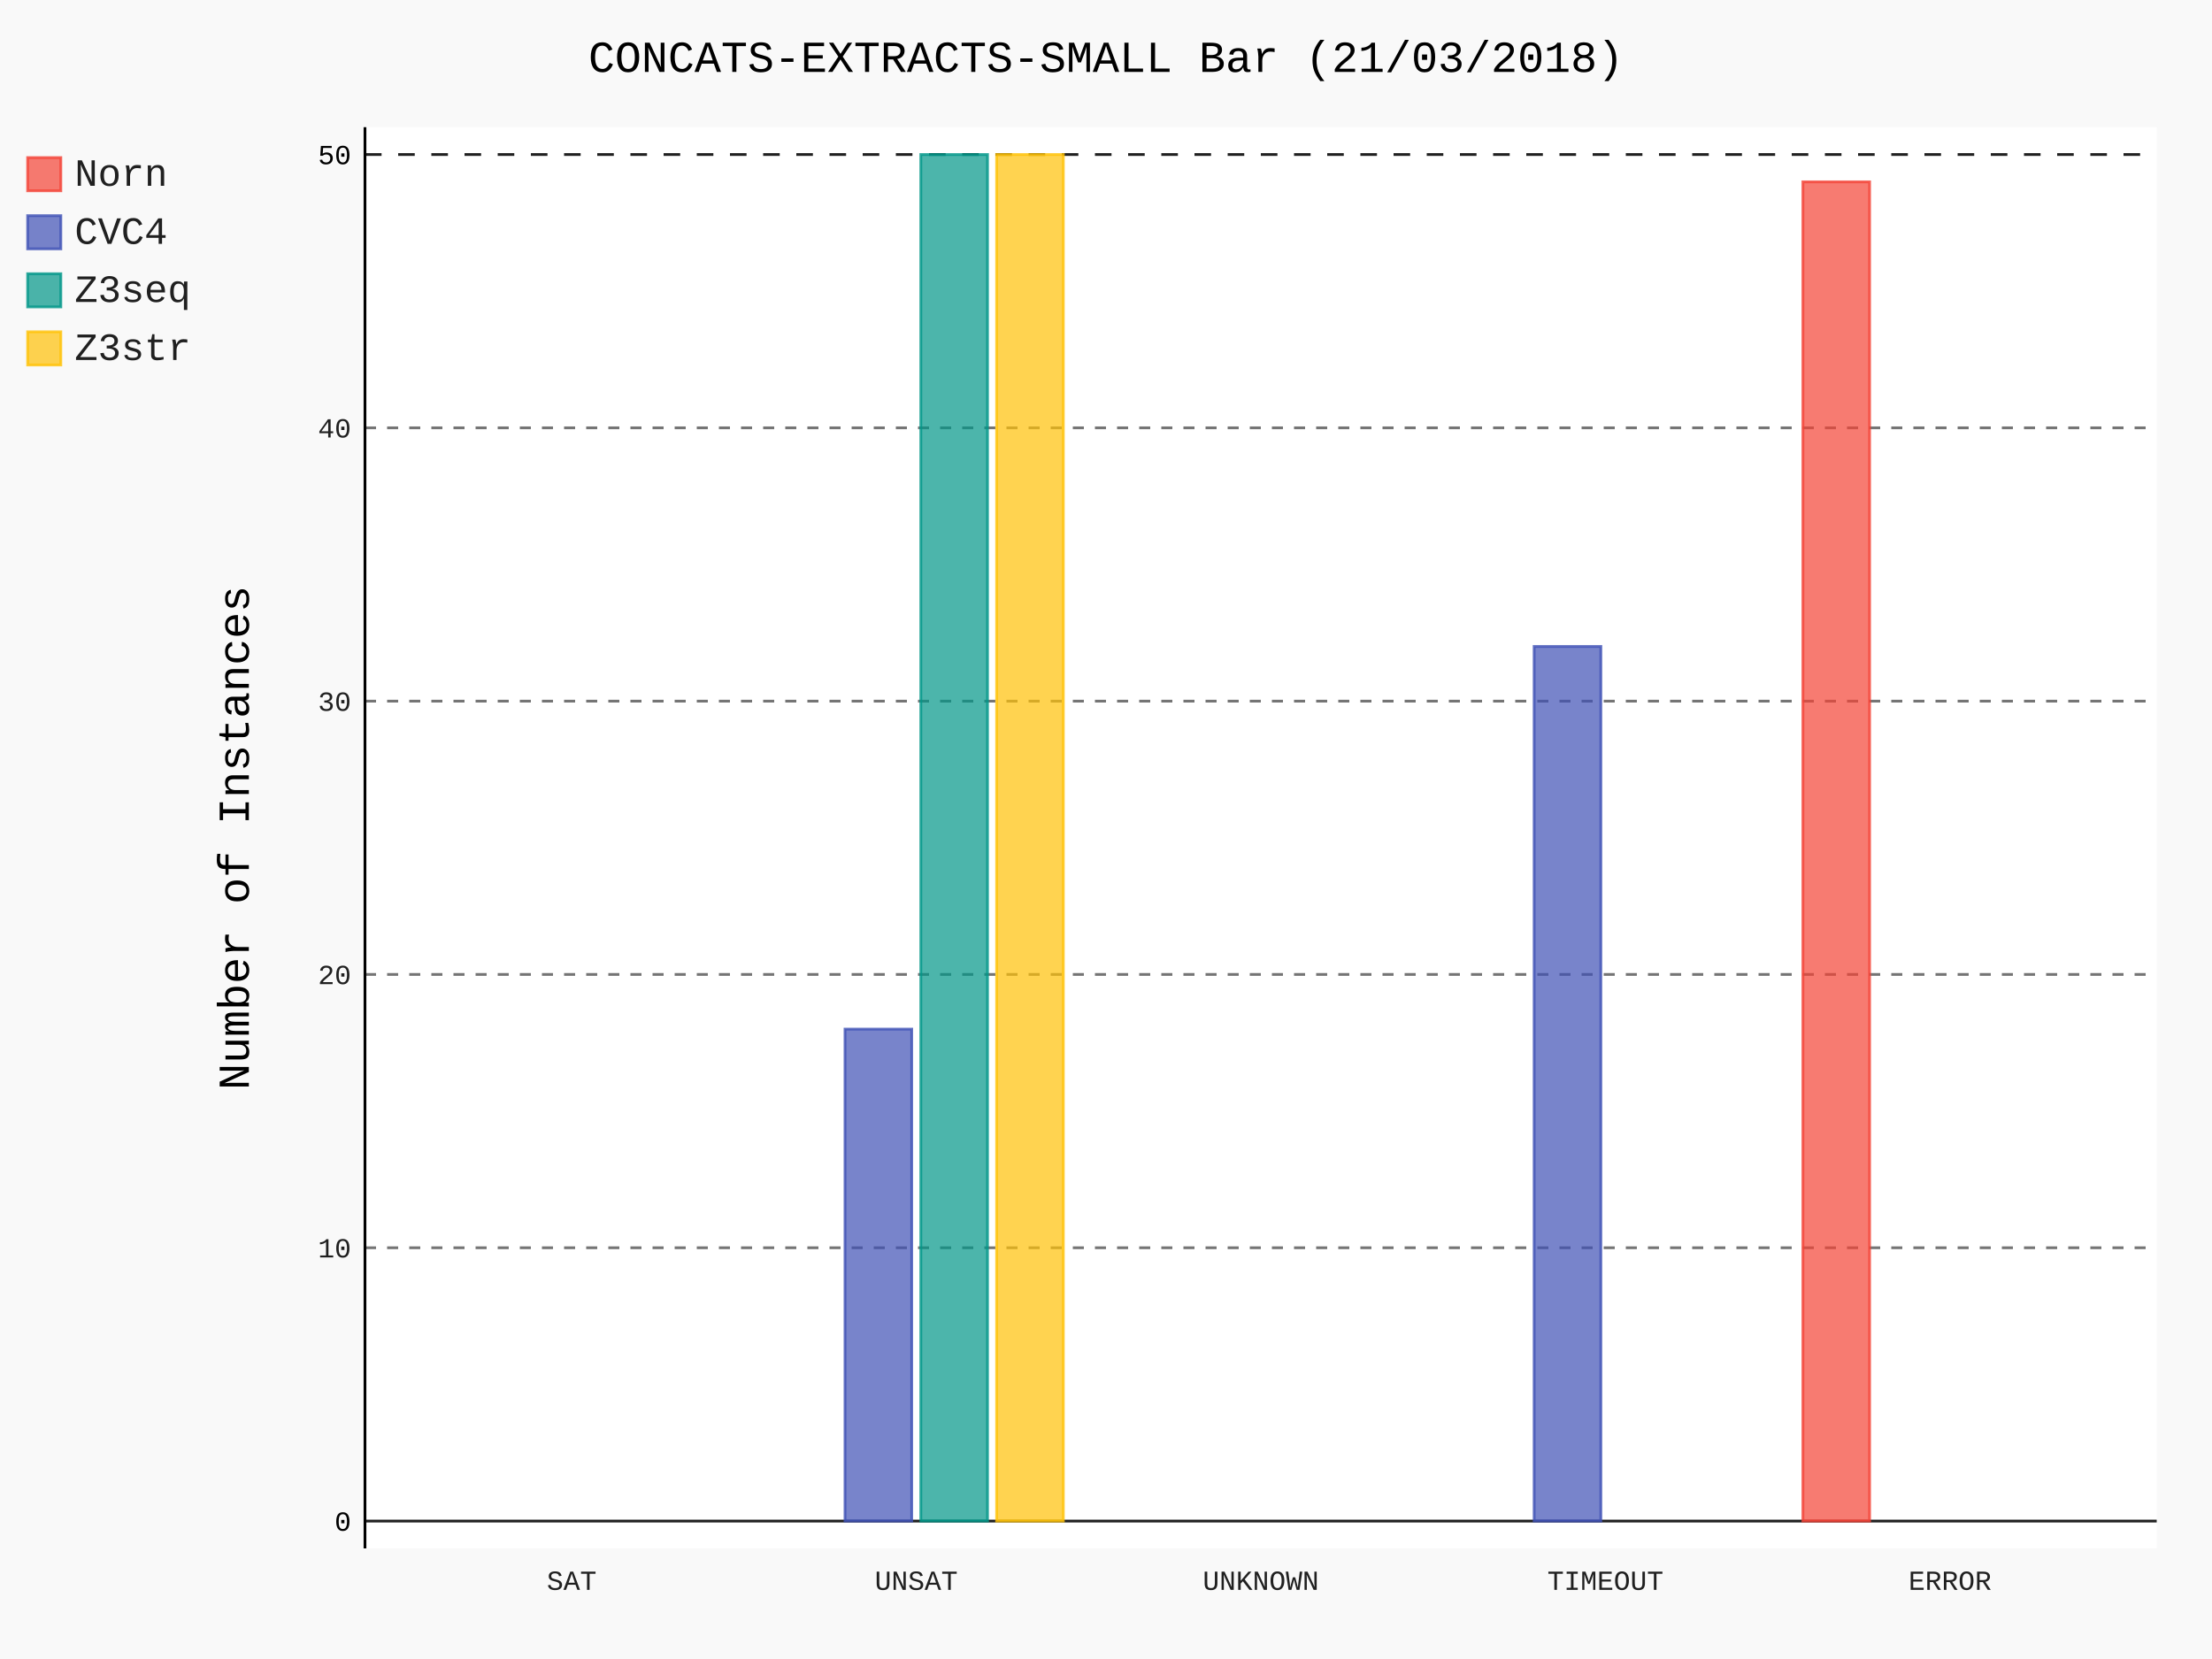
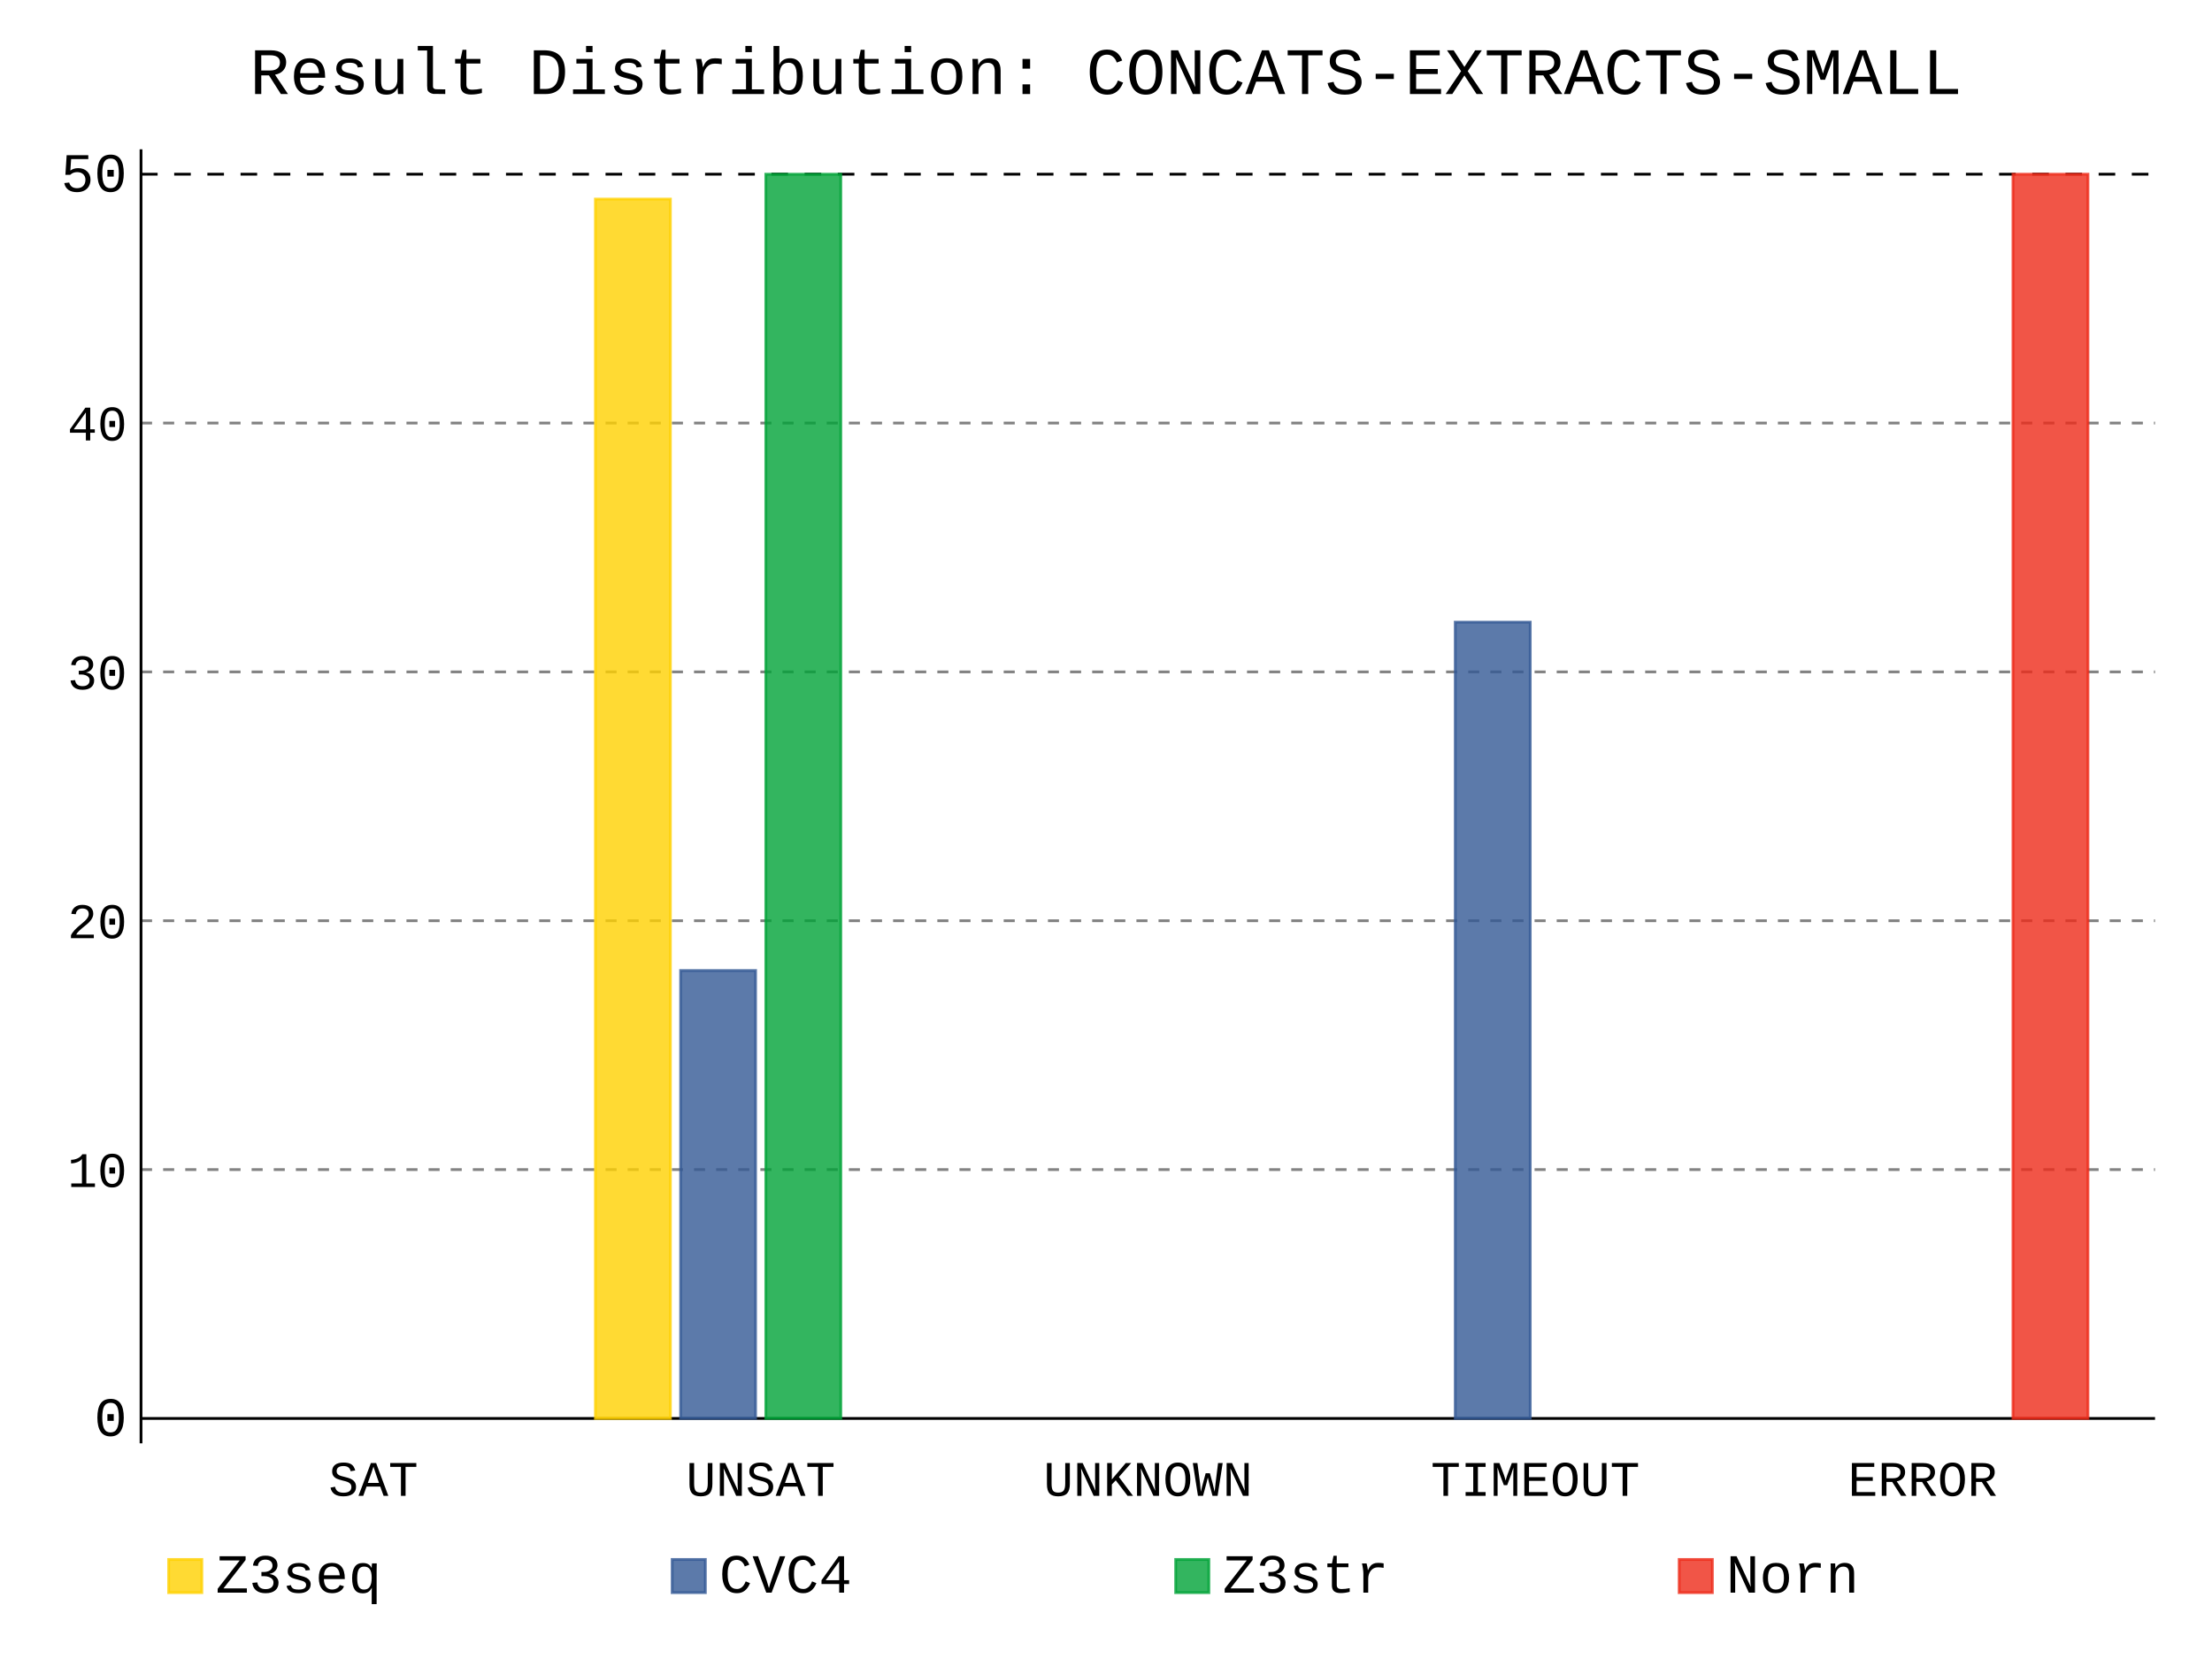
- <svg xmlns="http://www.w3.org/2000/svg" id="chart-5befc2a9-750a-4f47-91a6-264a494c3bf0" class="pygal-chart" viewBox="0 0 800 600">
+ <svg xmlns="http://www.w3.org/2000/svg" id="chart-fa4755a1-4351-4fb2-9a2b-84258cdfd213" class="pygal-chart" viewBox="0 0 800 600">
  <defs>
-     <style type="text/css">#chart-5befc2a9-750a-4f47-91a6-264a494c3bf0{-webkit-user-select:none;-webkit-font-smoothing:antialiased;font-family:Consolas,"Liberation Mono",Menlo,Courier,monospace}#chart-5befc2a9-750a-4f47-91a6-264a494c3bf0 .title{font-family:Consolas,"Liberation Mono",Menlo,Courier,monospace;font-size:16px}#chart-5befc2a9-750a-4f47-91a6-264a494c3bf0 .legends .legend text{font-family:Consolas,"Liberation Mono",Menlo,Courier,monospace;font-size:14px}#chart-5befc2a9-750a-4f47-91a6-264a494c3bf0 .axis text{font-family:Consolas,"Liberation Mono",Menlo,Courier,monospace;font-size:10px}#chart-5befc2a9-750a-4f47-91a6-264a494c3bf0 .axis text.major{font-family:Consolas,"Liberation Mono",Menlo,Courier,monospace;font-size:10px}#chart-5befc2a9-750a-4f47-91a6-264a494c3bf0 .text-overlay text.value{font-family:Consolas,"Liberation Mono",Menlo,Courier,monospace;font-size:16px}#chart-5befc2a9-750a-4f47-91a6-264a494c3bf0 .text-overlay text.label{font-family:Consolas,"Liberation Mono",Menlo,Courier,monospace;font-size:10px}#chart-5befc2a9-750a-4f47-91a6-264a494c3bf0 .tooltip{font-family:Consolas,"Liberation Mono",Menlo,Courier,monospace;font-size:14px}#chart-5befc2a9-750a-4f47-91a6-264a494c3bf0 text.no_data{font-family:Consolas,"Liberation Mono",Menlo,Courier,monospace;font-size:64px}
- #chart-5befc2a9-750a-4f47-91a6-264a494c3bf0{background-color:rgba(249,249,249,1)}#chart-5befc2a9-750a-4f47-91a6-264a494c3bf0 path,#chart-5befc2a9-750a-4f47-91a6-264a494c3bf0 line,#chart-5befc2a9-750a-4f47-91a6-264a494c3bf0 rect,#chart-5befc2a9-750a-4f47-91a6-264a494c3bf0 circle{-webkit-transition:150ms;-moz-transition:150ms;transition:150ms}#chart-5befc2a9-750a-4f47-91a6-264a494c3bf0 .graph &gt; .background{fill:rgba(249,249,249,1)}#chart-5befc2a9-750a-4f47-91a6-264a494c3bf0 .plot &gt; .background{fill:rgba(255,255,255,1)}#chart-5befc2a9-750a-4f47-91a6-264a494c3bf0 .graph{fill:rgba(0,0,0,.87)}#chart-5befc2a9-750a-4f47-91a6-264a494c3bf0 text.no_data{fill:rgba(0,0,0,1)}#chart-5befc2a9-750a-4f47-91a6-264a494c3bf0 .title{fill:rgba(0,0,0,1)}#chart-5befc2a9-750a-4f47-91a6-264a494c3bf0 .legends .legend text{fill:rgba(0,0,0,.87)}#chart-5befc2a9-750a-4f47-91a6-264a494c3bf0 .legends .legend:hover text{fill:rgba(0,0,0,1)}#chart-5befc2a9-750a-4f47-91a6-264a494c3bf0 .axis .line{stroke:rgba(0,0,0,1)}#chart-5befc2a9-750a-4f47-91a6-264a494c3bf0 .axis .guide.line{stroke:rgba(0,0,0,.54)}#chart-5befc2a9-750a-4f47-91a6-264a494c3bf0 .axis .major.line{stroke:rgba(0,0,0,.87)}#chart-5befc2a9-750a-4f47-91a6-264a494c3bf0 .axis text.major{fill:rgba(0,0,0,1)}#chart-5befc2a9-750a-4f47-91a6-264a494c3bf0 .axis.y .guides:hover .guide.line,#chart-5befc2a9-750a-4f47-91a6-264a494c3bf0 .line-graph .axis.x .guides:hover .guide.line,#chart-5befc2a9-750a-4f47-91a6-264a494c3bf0 .stackedline-graph .axis.x .guides:hover .guide.line,#chart-5befc2a9-750a-4f47-91a6-264a494c3bf0 .xy-graph .axis.x .guides:hover .guide.line{stroke:rgba(0,0,0,1)}#chart-5befc2a9-750a-4f47-91a6-264a494c3bf0 .axis .guides:hover text{fill:rgba(0,0,0,1)}#chart-5befc2a9-750a-4f47-91a6-264a494c3bf0 .reactive{fill-opacity:.7;stroke-opacity:.8}#chart-5befc2a9-750a-4f47-91a6-264a494c3bf0 .ci{stroke:rgba(0,0,0,.87)}#chart-5befc2a9-750a-4f47-91a6-264a494c3bf0 .reactive.active,#chart-5befc2a9-750a-4f47-91a6-264a494c3bf0 .active .reactive{fill-opacity:.8;stroke-opacity:.9;stroke-width:4}#chart-5befc2a9-750a-4f47-91a6-264a494c3bf0 .ci .reactive.active{stroke-width:1.5}#chart-5befc2a9-750a-4f47-91a6-264a494c3bf0 .series text{fill:rgba(0,0,0,1)}#chart-5befc2a9-750a-4f47-91a6-264a494c3bf0 .tooltip rect{fill:rgba(255,255,255,1);stroke:rgba(0,0,0,1);-webkit-transition:opacity 150ms;-moz-transition:opacity 150ms;transition:opacity 150ms}#chart-5befc2a9-750a-4f47-91a6-264a494c3bf0 .tooltip .label{fill:rgba(0,0,0,.87)}#chart-5befc2a9-750a-4f47-91a6-264a494c3bf0 .tooltip .label{fill:rgba(0,0,0,.87)}#chart-5befc2a9-750a-4f47-91a6-264a494c3bf0 .tooltip .legend{font-size:.8em;fill:rgba(0,0,0,.54)}#chart-5befc2a9-750a-4f47-91a6-264a494c3bf0 .tooltip .x_label{font-size:.6em;fill:rgba(0,0,0,1)}#chart-5befc2a9-750a-4f47-91a6-264a494c3bf0 .tooltip .xlink{font-size:.5em;text-decoration:underline}#chart-5befc2a9-750a-4f47-91a6-264a494c3bf0 .tooltip .value{font-size:1.5em}#chart-5befc2a9-750a-4f47-91a6-264a494c3bf0 .bound{font-size:.5em}#chart-5befc2a9-750a-4f47-91a6-264a494c3bf0 .max-value{font-size:.75em;fill:rgba(0,0,0,.54)}#chart-5befc2a9-750a-4f47-91a6-264a494c3bf0 .map-element{fill:rgba(255,255,255,1);stroke:rgba(0,0,0,.54) !important}#chart-5befc2a9-750a-4f47-91a6-264a494c3bf0 .map-element .reactive{fill-opacity:inherit;stroke-opacity:inherit}#chart-5befc2a9-750a-4f47-91a6-264a494c3bf0 .color-0,#chart-5befc2a9-750a-4f47-91a6-264a494c3bf0 .color-0 a:visited{stroke:#F44336;fill:#F44336}#chart-5befc2a9-750a-4f47-91a6-264a494c3bf0 .color-1,#chart-5befc2a9-750a-4f47-91a6-264a494c3bf0 .color-1 a:visited{stroke:#3F51B5;fill:#3F51B5}#chart-5befc2a9-750a-4f47-91a6-264a494c3bf0 .color-2,#chart-5befc2a9-750a-4f47-91a6-264a494c3bf0 .color-2 a:visited{stroke:#009688;fill:#009688}#chart-5befc2a9-750a-4f47-91a6-264a494c3bf0 .color-3,#chart-5befc2a9-750a-4f47-91a6-264a494c3bf0 .color-3 a:visited{stroke:#FFC107;fill:#FFC107}#chart-5befc2a9-750a-4f47-91a6-264a494c3bf0 .text-overlay .color-0 text{fill:black}#chart-5befc2a9-750a-4f47-91a6-264a494c3bf0 .text-overlay .color-1 text{fill:black}#chart-5befc2a9-750a-4f47-91a6-264a494c3bf0 .text-overlay .color-2 text{fill:black}#chart-5befc2a9-750a-4f47-91a6-264a494c3bf0 .text-overlay .color-3 text{fill:black}
- #chart-5befc2a9-750a-4f47-91a6-264a494c3bf0 text.no_data{text-anchor:middle}#chart-5befc2a9-750a-4f47-91a6-264a494c3bf0 .guide.line{fill:none}#chart-5befc2a9-750a-4f47-91a6-264a494c3bf0 .centered{text-anchor:middle}#chart-5befc2a9-750a-4f47-91a6-264a494c3bf0 .title{text-anchor:middle}#chart-5befc2a9-750a-4f47-91a6-264a494c3bf0 .legends .legend text{fill-opacity:1}#chart-5befc2a9-750a-4f47-91a6-264a494c3bf0 .axis.x text{text-anchor:middle}#chart-5befc2a9-750a-4f47-91a6-264a494c3bf0 .axis.x:not(.web) text[transform]{text-anchor:start}#chart-5befc2a9-750a-4f47-91a6-264a494c3bf0 .axis.x:not(.web) text[transform].backwards{text-anchor:end}#chart-5befc2a9-750a-4f47-91a6-264a494c3bf0 .axis.y text{text-anchor:end}#chart-5befc2a9-750a-4f47-91a6-264a494c3bf0 .axis.y text[transform].backwards{text-anchor:start}#chart-5befc2a9-750a-4f47-91a6-264a494c3bf0 .axis.y2 text{text-anchor:start}#chart-5befc2a9-750a-4f47-91a6-264a494c3bf0 .axis.y2 text[transform].backwards{text-anchor:end}#chart-5befc2a9-750a-4f47-91a6-264a494c3bf0 .axis .guide.line{stroke-dasharray:4,4}#chart-5befc2a9-750a-4f47-91a6-264a494c3bf0 .axis .major.guide.line{stroke-dasharray:6,6}#chart-5befc2a9-750a-4f47-91a6-264a494c3bf0 .horizontal .axis.y .guide.line,#chart-5befc2a9-750a-4f47-91a6-264a494c3bf0 .horizontal .axis.y2 .guide.line,#chart-5befc2a9-750a-4f47-91a6-264a494c3bf0 .vertical .axis.x .guide.line{opacity:0}#chart-5befc2a9-750a-4f47-91a6-264a494c3bf0 .horizontal .axis.always_show .guide.line,#chart-5befc2a9-750a-4f47-91a6-264a494c3bf0 .vertical .axis.always_show .guide.line{opacity:1 !important}#chart-5befc2a9-750a-4f47-91a6-264a494c3bf0 .axis.y .guides:hover .guide.line,#chart-5befc2a9-750a-4f47-91a6-264a494c3bf0 .axis.y2 .guides:hover .guide.line,#chart-5befc2a9-750a-4f47-91a6-264a494c3bf0 .axis.x .guides:hover .guide.line{opacity:1}#chart-5befc2a9-750a-4f47-91a6-264a494c3bf0 .axis .guides:hover text{opacity:1}#chart-5befc2a9-750a-4f47-91a6-264a494c3bf0 .nofill{fill:none}#chart-5befc2a9-750a-4f47-91a6-264a494c3bf0 .subtle-fill{fill-opacity:.2}#chart-5befc2a9-750a-4f47-91a6-264a494c3bf0 .dot{stroke-width:1px;fill-opacity:1}#chart-5befc2a9-750a-4f47-91a6-264a494c3bf0 .dot.active{stroke-width:5px}#chart-5befc2a9-750a-4f47-91a6-264a494c3bf0 .dot.negative{fill:transparent}#chart-5befc2a9-750a-4f47-91a6-264a494c3bf0 text,#chart-5befc2a9-750a-4f47-91a6-264a494c3bf0 tspan{stroke:none !important}#chart-5befc2a9-750a-4f47-91a6-264a494c3bf0 .series text.active{opacity:1}#chart-5befc2a9-750a-4f47-91a6-264a494c3bf0 .tooltip rect{fill-opacity:.95;stroke-width:.5}#chart-5befc2a9-750a-4f47-91a6-264a494c3bf0 .tooltip text{fill-opacity:1}#chart-5befc2a9-750a-4f47-91a6-264a494c3bf0 .showable{visibility:hidden}#chart-5befc2a9-750a-4f47-91a6-264a494c3bf0 .showable.shown{visibility:visible}#chart-5befc2a9-750a-4f47-91a6-264a494c3bf0 .gauge-background{fill:rgba(229,229,229,1);stroke:none}#chart-5befc2a9-750a-4f47-91a6-264a494c3bf0 .bg-lines{stroke:rgba(249,249,249,1);stroke-width:2px}</style>
+     <style type="text/css">#chart-fa4755a1-4351-4fb2-9a2b-84258cdfd213{-webkit-user-select:none;-webkit-font-smoothing:antialiased;font-family:Consolas,"Liberation Mono",Menlo,Courier,monospace}#chart-fa4755a1-4351-4fb2-9a2b-84258cdfd213 .title{font-family:Consolas,"Liberation Mono",Menlo,Courier,monospace;font-size:24px}#chart-fa4755a1-4351-4fb2-9a2b-84258cdfd213 .legends .legend text{font-family:Consolas,"Liberation Mono",Menlo,Courier,monospace;font-size:20px}#chart-fa4755a1-4351-4fb2-9a2b-84258cdfd213 .axis text{font-family:Consolas,"Liberation Mono",Menlo,Courier,monospace;font-size:18px}#chart-fa4755a1-4351-4fb2-9a2b-84258cdfd213 .axis text.major{font-family:Consolas,"Liberation Mono",Menlo,Courier,monospace;font-size:20px}#chart-fa4755a1-4351-4fb2-9a2b-84258cdfd213 .text-overlay text.value{font-family:Consolas,"Liberation Mono",Menlo,Courier,monospace;font-size:22px}#chart-fa4755a1-4351-4fb2-9a2b-84258cdfd213 .text-overlay text.label{font-family:Consolas,"Liberation Mono",Menlo,Courier,monospace;font-size:20px}#chart-fa4755a1-4351-4fb2-9a2b-84258cdfd213 .tooltip{font-family:Consolas,"Liberation Mono",Menlo,Courier,monospace;font-size:20px}#chart-fa4755a1-4351-4fb2-9a2b-84258cdfd213 text.no_data{font-family:Consolas,"Liberation Mono",Menlo,Courier,monospace;font-size:64px}
+ #chart-fa4755a1-4351-4fb2-9a2b-84258cdfd213{background-color:#FFFFFF}#chart-fa4755a1-4351-4fb2-9a2b-84258cdfd213 path,#chart-fa4755a1-4351-4fb2-9a2b-84258cdfd213 line,#chart-fa4755a1-4351-4fb2-9a2b-84258cdfd213 rect,#chart-fa4755a1-4351-4fb2-9a2b-84258cdfd213 circle{-webkit-transition:100ms;-moz-transition:100ms;transition:100ms}#chart-fa4755a1-4351-4fb2-9a2b-84258cdfd213 .graph &gt; .background{fill:#FFFFFF}#chart-fa4755a1-4351-4fb2-9a2b-84258cdfd213 .plot &gt; .background{fill:#FFFFFF}#chart-fa4755a1-4351-4fb2-9a2b-84258cdfd213 .graph{fill:#000000}#chart-fa4755a1-4351-4fb2-9a2b-84258cdfd213 text.no_data{fill:#000000}#chart-fa4755a1-4351-4fb2-9a2b-84258cdfd213 .title{fill:#000000}#chart-fa4755a1-4351-4fb2-9a2b-84258cdfd213 .legends .legend text{fill:#000000}#chart-fa4755a1-4351-4fb2-9a2b-84258cdfd213 .legends .legend:hover text{fill:#000000}#chart-fa4755a1-4351-4fb2-9a2b-84258cdfd213 .axis .line{stroke:#000000}#chart-fa4755a1-4351-4fb2-9a2b-84258cdfd213 .axis .guide.line{stroke:#828282}#chart-fa4755a1-4351-4fb2-9a2b-84258cdfd213 .axis .major.line{stroke:#000000}#chart-fa4755a1-4351-4fb2-9a2b-84258cdfd213 .axis text.major{fill:#000000}#chart-fa4755a1-4351-4fb2-9a2b-84258cdfd213 .axis.y .guides:hover .guide.line,#chart-fa4755a1-4351-4fb2-9a2b-84258cdfd213 .line-graph .axis.x .guides:hover .guide.line,#chart-fa4755a1-4351-4fb2-9a2b-84258cdfd213 .stackedline-graph .axis.x .guides:hover .guide.line,#chart-fa4755a1-4351-4fb2-9a2b-84258cdfd213 .xy-graph .axis.x .guides:hover .guide.line{stroke:#000000}#chart-fa4755a1-4351-4fb2-9a2b-84258cdfd213 .axis .guides:hover text{fill:#000000}#chart-fa4755a1-4351-4fb2-9a2b-84258cdfd213 .reactive{fill-opacity:.8;stroke-opacity:.8}#chart-fa4755a1-4351-4fb2-9a2b-84258cdfd213 .ci{stroke:#000000}#chart-fa4755a1-4351-4fb2-9a2b-84258cdfd213 .reactive.active,#chart-fa4755a1-4351-4fb2-9a2b-84258cdfd213 .active .reactive{fill-opacity:.9;stroke-opacity:.9;stroke-width:4}#chart-fa4755a1-4351-4fb2-9a2b-84258cdfd213 .ci .reactive.active{stroke-width:1.5}#chart-fa4755a1-4351-4fb2-9a2b-84258cdfd213 .series text{fill:#000000}#chart-fa4755a1-4351-4fb2-9a2b-84258cdfd213 .tooltip rect{fill:#FFFFFF;stroke:#000000;-webkit-transition:opacity 100ms;-moz-transition:opacity 100ms;transition:opacity 100ms}#chart-fa4755a1-4351-4fb2-9a2b-84258cdfd213 .tooltip .label{fill:#000000}#chart-fa4755a1-4351-4fb2-9a2b-84258cdfd213 .tooltip .label{fill:#000000}#chart-fa4755a1-4351-4fb2-9a2b-84258cdfd213 .tooltip .legend{font-size:.8em;fill:#828282}#chart-fa4755a1-4351-4fb2-9a2b-84258cdfd213 .tooltip .x_label{font-size:.6em;fill:#000000}#chart-fa4755a1-4351-4fb2-9a2b-84258cdfd213 .tooltip .xlink{font-size:.5em;text-decoration:underline}#chart-fa4755a1-4351-4fb2-9a2b-84258cdfd213 .tooltip .value{font-size:1.5em}#chart-fa4755a1-4351-4fb2-9a2b-84258cdfd213 .bound{font-size:.5em}#chart-fa4755a1-4351-4fb2-9a2b-84258cdfd213 .max-value{font-size:.75em;fill:#828282}#chart-fa4755a1-4351-4fb2-9a2b-84258cdfd213 .map-element{fill:#FFFFFF;stroke:#828282 !important}#chart-fa4755a1-4351-4fb2-9a2b-84258cdfd213 .map-element .reactive{fill-opacity:inherit;stroke-opacity:inherit}#chart-fa4755a1-4351-4fb2-9a2b-84258cdfd213 .color-0,#chart-fa4755a1-4351-4fb2-9a2b-84258cdfd213 .color-0 a:visited{stroke:#FFD000;fill:#FFD000}#chart-fa4755a1-4351-4fb2-9a2b-84258cdfd213 .color-1,#chart-fa4755a1-4351-4fb2-9a2b-84258cdfd213 .color-1 a:visited{stroke:#345995;fill:#345995}#chart-fa4755a1-4351-4fb2-9a2b-84258cdfd213 .color-2,#chart-fa4755a1-4351-4fb2-9a2b-84258cdfd213 .color-2 a:visited{stroke:#01A337;fill:#01A337}#chart-fa4755a1-4351-4fb2-9a2b-84258cdfd213 .color-3,#chart-fa4755a1-4351-4fb2-9a2b-84258cdfd213 .color-3 a:visited{stroke:#ED2B1A;fill:#ED2B1A}#chart-fa4755a1-4351-4fb2-9a2b-84258cdfd213 .text-overlay .color-0 text{fill:black}#chart-fa4755a1-4351-4fb2-9a2b-84258cdfd213 .text-overlay .color-1 text{fill:black}#chart-fa4755a1-4351-4fb2-9a2b-84258cdfd213 .text-overlay .color-2 text{fill:black}#chart-fa4755a1-4351-4fb2-9a2b-84258cdfd213 .text-overlay .color-3 text{fill:black}
+ #chart-fa4755a1-4351-4fb2-9a2b-84258cdfd213 text.no_data{text-anchor:middle}#chart-fa4755a1-4351-4fb2-9a2b-84258cdfd213 .guide.line{fill:none}#chart-fa4755a1-4351-4fb2-9a2b-84258cdfd213 .centered{text-anchor:middle}#chart-fa4755a1-4351-4fb2-9a2b-84258cdfd213 .title{text-anchor:middle}#chart-fa4755a1-4351-4fb2-9a2b-84258cdfd213 .legends .legend text{fill-opacity:1}#chart-fa4755a1-4351-4fb2-9a2b-84258cdfd213 .axis.x text{text-anchor:middle}#chart-fa4755a1-4351-4fb2-9a2b-84258cdfd213 .axis.x:not(.web) text[transform]{text-anchor:start}#chart-fa4755a1-4351-4fb2-9a2b-84258cdfd213 .axis.x:not(.web) text[transform].backwards{text-anchor:end}#chart-fa4755a1-4351-4fb2-9a2b-84258cdfd213 .axis.y text{text-anchor:end}#chart-fa4755a1-4351-4fb2-9a2b-84258cdfd213 .axis.y text[transform].backwards{text-anchor:start}#chart-fa4755a1-4351-4fb2-9a2b-84258cdfd213 .axis.y2 text{text-anchor:start}#chart-fa4755a1-4351-4fb2-9a2b-84258cdfd213 .axis.y2 text[transform].backwards{text-anchor:end}#chart-fa4755a1-4351-4fb2-9a2b-84258cdfd213 .axis .guide.line{stroke-dasharray:4,4}#chart-fa4755a1-4351-4fb2-9a2b-84258cdfd213 .axis .major.guide.line{stroke-dasharray:6,6}#chart-fa4755a1-4351-4fb2-9a2b-84258cdfd213 .horizontal .axis.y .guide.line,#chart-fa4755a1-4351-4fb2-9a2b-84258cdfd213 .horizontal .axis.y2 .guide.line,#chart-fa4755a1-4351-4fb2-9a2b-84258cdfd213 .vertical .axis.x .guide.line{opacity:0}#chart-fa4755a1-4351-4fb2-9a2b-84258cdfd213 .horizontal .axis.always_show .guide.line,#chart-fa4755a1-4351-4fb2-9a2b-84258cdfd213 .vertical .axis.always_show .guide.line{opacity:1 !important}#chart-fa4755a1-4351-4fb2-9a2b-84258cdfd213 .axis.y .guides:hover .guide.line,#chart-fa4755a1-4351-4fb2-9a2b-84258cdfd213 .axis.y2 .guides:hover .guide.line,#chart-fa4755a1-4351-4fb2-9a2b-84258cdfd213 .axis.x .guides:hover .guide.line{opacity:1}#chart-fa4755a1-4351-4fb2-9a2b-84258cdfd213 .axis .guides:hover text{opacity:1}#chart-fa4755a1-4351-4fb2-9a2b-84258cdfd213 .nofill{fill:none}#chart-fa4755a1-4351-4fb2-9a2b-84258cdfd213 .subtle-fill{fill-opacity:.2}#chart-fa4755a1-4351-4fb2-9a2b-84258cdfd213 .dot{stroke-width:1px;fill-opacity:1}#chart-fa4755a1-4351-4fb2-9a2b-84258cdfd213 .dot.active{stroke-width:5px}#chart-fa4755a1-4351-4fb2-9a2b-84258cdfd213 .dot.negative{fill:transparent}#chart-fa4755a1-4351-4fb2-9a2b-84258cdfd213 text,#chart-fa4755a1-4351-4fb2-9a2b-84258cdfd213 tspan{stroke:none !important}#chart-fa4755a1-4351-4fb2-9a2b-84258cdfd213 .series text.active{opacity:1}#chart-fa4755a1-4351-4fb2-9a2b-84258cdfd213 .tooltip rect{fill-opacity:.95;stroke-width:.5}#chart-fa4755a1-4351-4fb2-9a2b-84258cdfd213 .tooltip text{fill-opacity:1}#chart-fa4755a1-4351-4fb2-9a2b-84258cdfd213 .showable{visibility:hidden}#chart-fa4755a1-4351-4fb2-9a2b-84258cdfd213 .showable.shown{visibility:visible}#chart-fa4755a1-4351-4fb2-9a2b-84258cdfd213 .gauge-background{fill:rgba(229,229,229,1);stroke:none}#chart-fa4755a1-4351-4fb2-9a2b-84258cdfd213 .bg-lines{stroke:#FFFFFF;stroke-width:2px}</style>
  </defs>
  <g class="graph bar-graph vertical">
    <rect class="background" height="600" width="800" x="0" y="0" />
-     <g class="plot" transform="translate(132, 46)">
-       <rect class="background" height="514" width="648.0" x="0" y="0" />
+     <g class="plot" transform="translate(51, 54)">
+       <rect class="background" height="468.0" width="728.4" x="0" y="0" />
      <g class="axis y always_show">
        <g class="guides">
-           <path class="axis major line" d="M0 504.115 h648" />
-           <text class="major" x="-5" y="507.615">0</text>
+           <path class="axis major line" d="M0 459 h728.4" />
+           <text class="major" x="-5" y="465.3">0</text>
        </g>
        <g class="guides">
-           <path class="guide line" d="M0 405.269 h648" />
-           <text class="" x="-5" y="408.769">10</text>
+           <path class="guide line" d="M0 369 h728.4" />
+           <text class="" x="-5" y="375.3">10</text>
        </g>
        <g class="guides">
-           <path class="guide line" d="M0 306.423 h648" />
-           <text class="" x="-5" y="309.923">20</text>
+           <path class="guide line" d="M0 279 h728.4" />
+           <text class="" x="-5" y="285.3">20</text>
        </g>
        <g class="guides">
-           <path class="guide line" d="M0 207.577 h648" />
-           <text class="" x="-5" y="211.077">30</text>
+           <path class="guide line" d="M0 189 h728.4" />
+           <text class="" x="-5" y="195.3">30</text>
        </g>
        <g class="guides">
-           <path class="guide line" d="M0 108.731 h648" />
-           <text class="" x="-5" y="112.231">40</text>
+           <path class="guide line" d="M0 99 h728.4" />
+           <text class="" x="-5" y="105.3">40</text>
        </g>
        <g class="guides">
-           <path class="major guide line" d="M0 9.885 h648" />
-           <text class="major" x="-5" y="13.385">50</text>
+           <path class="major guide line" d="M0 9 h728.4" />
+           <text class="major" x="-5" y="15.3">50</text>
        </g>
      </g>
      <g class="axis x">
-         <path class="line" d="M0 0 v514" />
+         <path class="line" d="M0 0 v468" />
        <g class="guides">
-           <path class="guide line" d="M74.769 0 v514" />
-           <text class="" x="74.769" y="529.0">SAT</text>
+           <path class="guide line" d="M84.046 0 v468" />
+           <text class="" x="84.046" y="487.0">SAT</text>
        </g>
        <g class="guides">
-           <path class="guide line" d="M199.385 0 v514" />
-           <text class="" x="199.385" y="529.0">UNSAT</text>
+           <path class="guide line" d="M224.123 0 v468" />
+           <text class="" x="224.123" y="487.0">UNSAT</text>
        </g>
        <g class="guides">
-           <path class="guide line" d="M324 0 v514" />
-           <text class="" x="324.0" y="529.0">UNKNOWN</text>
+           <path class="guide line" d="M364.2 0 v468" />
+           <text class="" x="364.2" y="487.0">UNKNOWN</text>
        </g>
        <g class="guides">
-           <path class="guide line" d="M448.615 0 v514" />
-           <text class="" x="448.615" y="529.0">TIMEOUT</text>
+           <path class="guide line" d="M504.277 0 v468" />
+           <text class="" x="504.277" y="487.0">TIMEOUT</text>
        </g>
        <g class="guides">
-           <path class="guide line" d="M573.231 0 v514" />
-           <text class="" x="573.231" y="529.0">ERROR</text>
+           <path class="guide line" d="M644.354 0 v468" />
+           <text class="" x="644.354" y="487.0">ERROR</text>
        </g>
      </g>
      <g class="series serie-0 color-0">
        <g class="bars">
          <g class="bar">
-             <rect class="rect reactive tooltip-trigger" height="0.0" rx="0" ry="0" width="24.126" x="21.583" y="504.115" />
+             <rect class="rect reactive tooltip-trigger" height="0.0" rx="0" ry="0" width="27.119" x="24.261" y="459.0" />
          </g>
          <g class="bar">
-             <rect class="rect reactive tooltip-trigger" height="0.0" rx="0" ry="0" width="24.126" x="146.199" y="504.115" />
+             <rect class="rect reactive tooltip-trigger" height="441.0" rx="0" ry="0" width="27.119" x="164.338" y="18.0" />
          </g>
          <g class="bar">
-             <rect class="rect reactive tooltip-trigger" height="0.0" rx="0" ry="0" width="24.126" x="270.814" y="504.115" />
+             <rect class="rect reactive tooltip-trigger" height="0.0" rx="0" ry="0" width="27.119" x="304.415" y="459.0" />
          </g>
          <g class="bar">
-             <rect class="rect reactive tooltip-trigger" height="0.0" rx="0" ry="0" width="24.126" x="395.43" y="504.115" />
+             <rect class="rect reactive tooltip-trigger" height="0.0" rx="0" ry="0" width="27.119" x="444.492" y="459.0" />
          </g>
          <g class="bar">
-             <rect class="rect reactive tooltip-trigger" height="484.346" rx="0" ry="0" width="24.126" x="520.045" y="19.769" />
+             <rect class="rect reactive tooltip-trigger" height="0.0" rx="0" ry="0" width="27.119" x="584.569" y="459.0" />
          </g>
        </g>
      </g>
      <g class="series serie-1 color-1">
        <g class="bars">
          <g class="bar">
-             <rect class="rect reactive tooltip-trigger" height="0.0" rx="0" ry="0" width="24.126" x="48.999" y="504.115" />
+             <rect class="rect reactive tooltip-trigger" height="0.0" rx="0" ry="0" width="27.119" x="55.078" y="459.0" />
          </g>
          <g class="bar">
-             <rect class="rect reactive tooltip-trigger" height="177.923" rx="0" ry="0" width="24.126" x="173.614" y="326.192" />
+             <rect class="rect reactive tooltip-trigger" height="162.0" rx="0" ry="0" width="27.119" x="195.155" y="297.0" />
          </g>
          <g class="bar">
-             <rect class="rect reactive tooltip-trigger" height="0.0" rx="0" ry="0" width="24.126" x="298.23" y="504.115" />
+             <rect class="rect reactive tooltip-trigger" height="0.0" rx="0" ry="0" width="27.119" x="335.232" y="459.0" />
          </g>
          <g class="bar">
-             <rect class="rect reactive tooltip-trigger" height="316.308" rx="0" ry="0" width="24.126" x="422.845" y="187.808" />
+             <rect class="rect reactive tooltip-trigger" height="288.0" rx="0" ry="0" width="27.119" x="475.309" y="171.0" />
          </g>
          <g class="bar">
-             <rect class="rect reactive tooltip-trigger" height="0.0" rx="0" ry="0" width="24.126" x="547.46" y="504.115" />
+             <rect class="rect reactive tooltip-trigger" height="0.0" rx="0" ry="0" width="27.119" x="615.386" y="459.0" />
          </g>
        </g>
      </g>
      <g class="series serie-2 color-2">
        <g class="bars">
          <g class="bar">
-             <rect class="rect reactive tooltip-trigger" height="0.0" rx="0" ry="0" width="24.126" x="76.414" y="504.115" />
+             <rect class="rect reactive tooltip-trigger" height="0.0" rx="0" ry="0" width="27.119" x="85.895" y="459.0" />
          </g>
          <g class="bar">
-             <rect class="rect reactive tooltip-trigger" height="494.231" rx="0" ry="0" width="24.126" x="201.03" y="9.885" />
+             <rect class="rect reactive tooltip-trigger" height="450.0" rx="0" ry="0" width="27.119" x="225.972" y="9.0" />
          </g>
          <g class="bar">
-             <rect class="rect reactive tooltip-trigger" height="0.0" rx="0" ry="0" width="24.126" x="325.645" y="504.115" />
+             <rect class="rect reactive tooltip-trigger" height="0.0" rx="0" ry="0" width="27.119" x="366.049" y="459.0" />
          </g>
          <g class="bar">
-             <rect class="rect reactive tooltip-trigger" height="0.0" rx="0" ry="0" width="24.126" x="450.26" y="504.115" />
+             <rect class="rect reactive tooltip-trigger" height="0.0" rx="0" ry="0" width="27.119" x="506.126" y="459.0" />
          </g>
          <g class="bar">
-             <rect class="rect reactive tooltip-trigger" height="0.0" rx="0" ry="0" width="24.126" x="574.876" y="504.115" />
+             <rect class="rect reactive tooltip-trigger" height="0.0" rx="0" ry="0" width="27.119" x="646.203" y="459.0" />
          </g>
        </g>
      </g>
      <g class="series serie-3 color-3">
        <g class="bars">
          <g class="bar">
-             <rect class="rect reactive tooltip-trigger" height="0.0" rx="0" ry="0" width="24.126" x="103.83" y="504.115" />
+             <rect class="rect reactive tooltip-trigger" height="0.0" rx="0" ry="0" width="27.119" x="116.712" y="459.0" />
          </g>
          <g class="bar">
-             <rect class="rect reactive tooltip-trigger" height="494.231" rx="0" ry="0" width="24.126" x="228.445" y="9.885" />
+             <rect class="rect reactive tooltip-trigger" height="0.0" rx="0" ry="0" width="27.119" x="256.789" y="459.0" />
          </g>
          <g class="bar">
-             <rect class="rect reactive tooltip-trigger" height="0.0" rx="0" ry="0" width="24.126" x="353.06" y="504.115" />
+             <rect class="rect reactive tooltip-trigger" height="0.0" rx="0" ry="0" width="27.119" x="396.866" y="459.0" />
          </g>
          <g class="bar">
-             <rect class="rect reactive tooltip-trigger" height="0.0" rx="0" ry="0" width="24.126" x="477.676" y="504.115" />
+             <rect class="rect reactive tooltip-trigger" height="0.0" rx="0" ry="0" width="27.119" x="536.943" y="459.0" />
          </g>
          <g class="bar">
-             <rect class="rect reactive tooltip-trigger" height="0.0" rx="0" ry="0" width="24.126" x="602.291" y="504.115" />
+             <rect class="rect reactive tooltip-trigger" height="450.0" rx="0" ry="0" width="27.119" x="677.02" y="9.0" />
          </g>
        </g>
      </g>
    </g>
    <g class="titles">
-       <text class="title plot_title" x="400.0" y="26">CONCATS-EXTRACTS-SMALL Bar (21/03/2018)</text>
-       <text class="title" x="64.0" y="329.0" transform="rotate(-90 64 303)">Number of Instances</text>
+       <text class="title plot_title" x="400.0" y="34">Result Distribution: CONCATS-EXTRACTS-SMALL</text>
    </g>
-     <g class="plot overlay" transform="translate(132, 46)">
+     <g class="plot overlay" transform="translate(51, 54)">
      <g class="series serie-0 color-0" />
      <g class="series serie-1 color-1" />
      <g class="series serie-2 color-2" />
      <g class="series serie-3 color-3" />
    </g>
-     <g class="plot text-overlay" transform="translate(132, 46)">
+     <g class="plot text-overlay" transform="translate(51, 54)">
      <g class="series serie-0 color-0" />
      <g class="series serie-1 color-1" />
      <g class="series serie-2 color-2" />
      <g class="series serie-3 color-3" />
    </g>
-     <g class="plot tooltip-overlay" transform="translate(132, 46)">
+     <g class="plot tooltip-overlay" transform="translate(51, 54)">
      <g class="tooltip" style="opacity: 0" transform="translate(0 0)">
        <rect class="tooltip-box" height="0" rx="10" ry="10" width="0" />
        <g class="text" />
      </g>
    </g>
-     <g class="legends" transform="translate(10, 56)">
+     <g class="legends" transform="translate(61, 560)">
      <g class="legend reactive activate-serie" id="activate-serie-0">
-         <rect class="color-0 reactive" height="12" width="12" x="0.0" y="1.0" />
-         <text x="17.0" y="11.2">Norn</text>
+         <rect class="color-0 reactive" height="12" width="12" x="0.0" y="4.0" />
+         <text x="17.0" y="16.0">Z3seq</text>
      </g>
      <g class="legend reactive activate-serie" id="activate-serie-1">
-         <rect class="color-1 reactive" height="12" width="12" x="0.0" y="22.0" />
-         <text x="17.0" y="32.2">CVC4</text>
+         <rect class="color-1 reactive" height="12" width="12" x="182.1" y="4.0" />
+         <text x="199.1" y="16.0">CVC4</text>
      </g>
      <g class="legend reactive activate-serie" id="activate-serie-2">
-         <rect class="color-2 reactive" height="12" width="12" x="0.0" y="43.0" />
-         <text x="17.0" y="53.2">Z3seq</text>
+         <rect class="color-2 reactive" height="12" width="12" x="364.2" y="4.0" />
+         <text x="381.2" y="16.0">Z3str</text>
      </g>
      <g class="legend reactive activate-serie" id="activate-serie-3">
-         <rect class="color-3 reactive" height="12" width="12" x="0.0" y="64.0" />
-         <text x="17.0" y="74.2">Z3str</text>
+         <rect class="color-3 reactive" height="12" width="12" x="546.3" y="4.0" />
+         <text x="563.3" y="16.0">Norn</text>
      </g>
    </g>
-     <g class="legends" transform="translate(790, 56)" />
  </g>
</svg>
